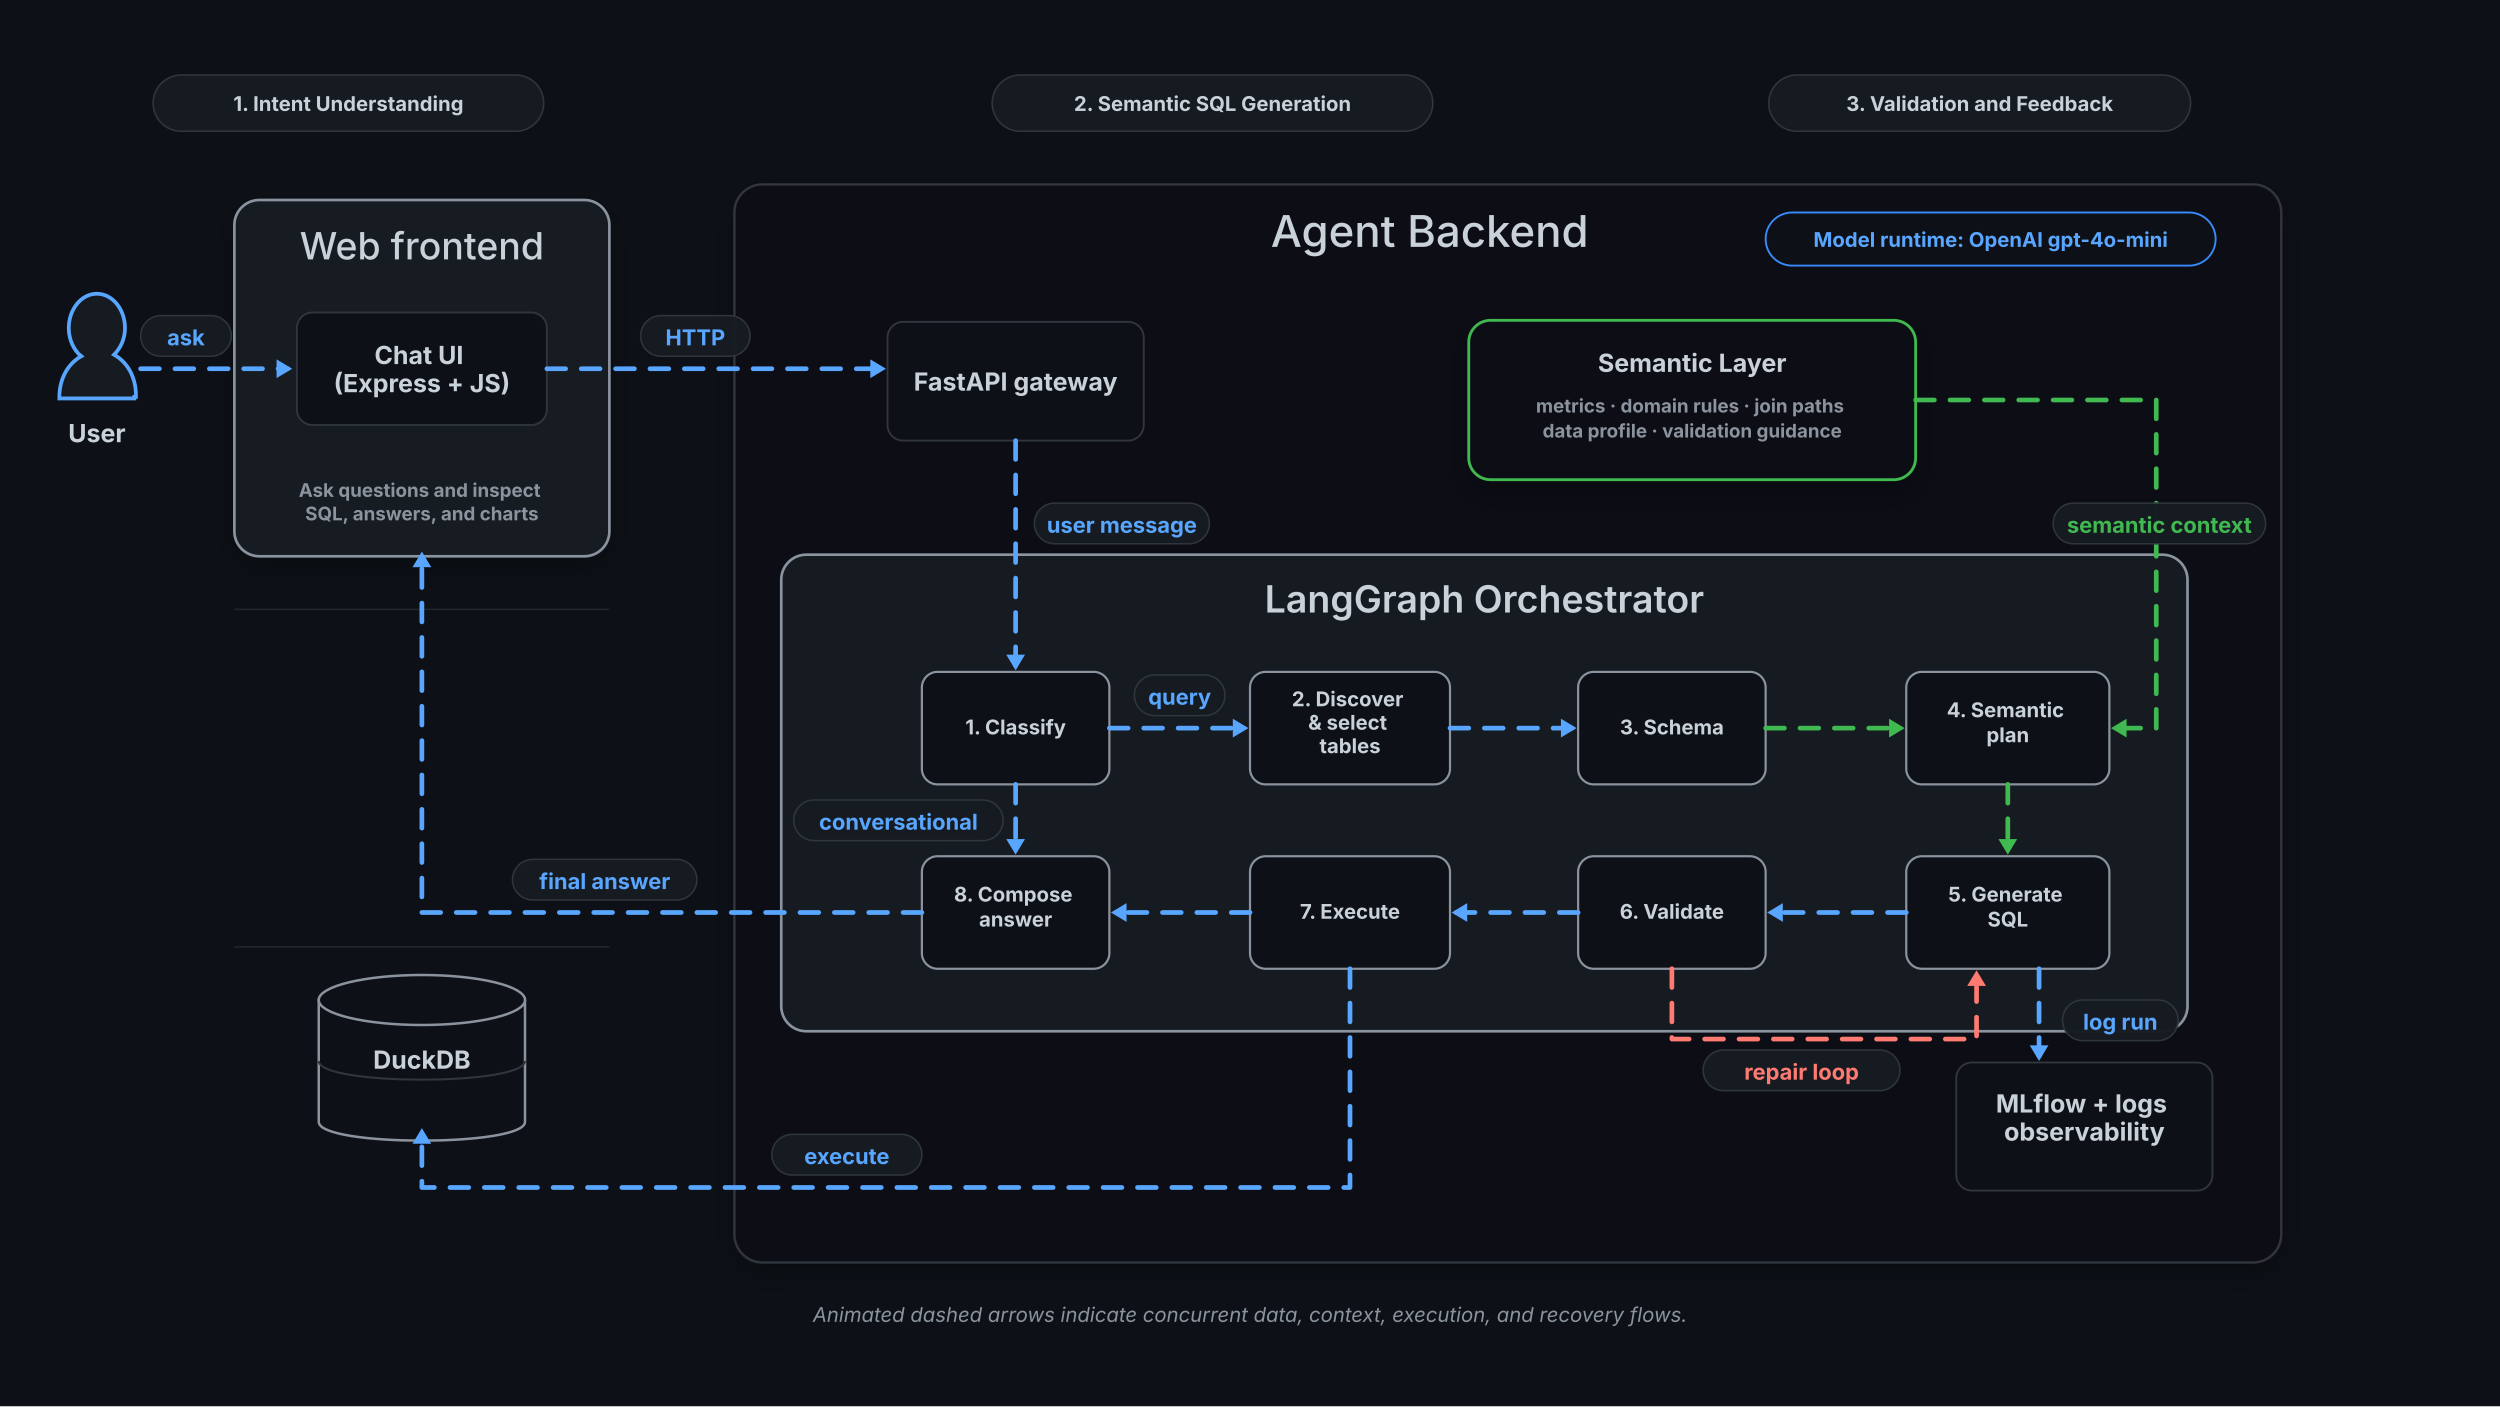
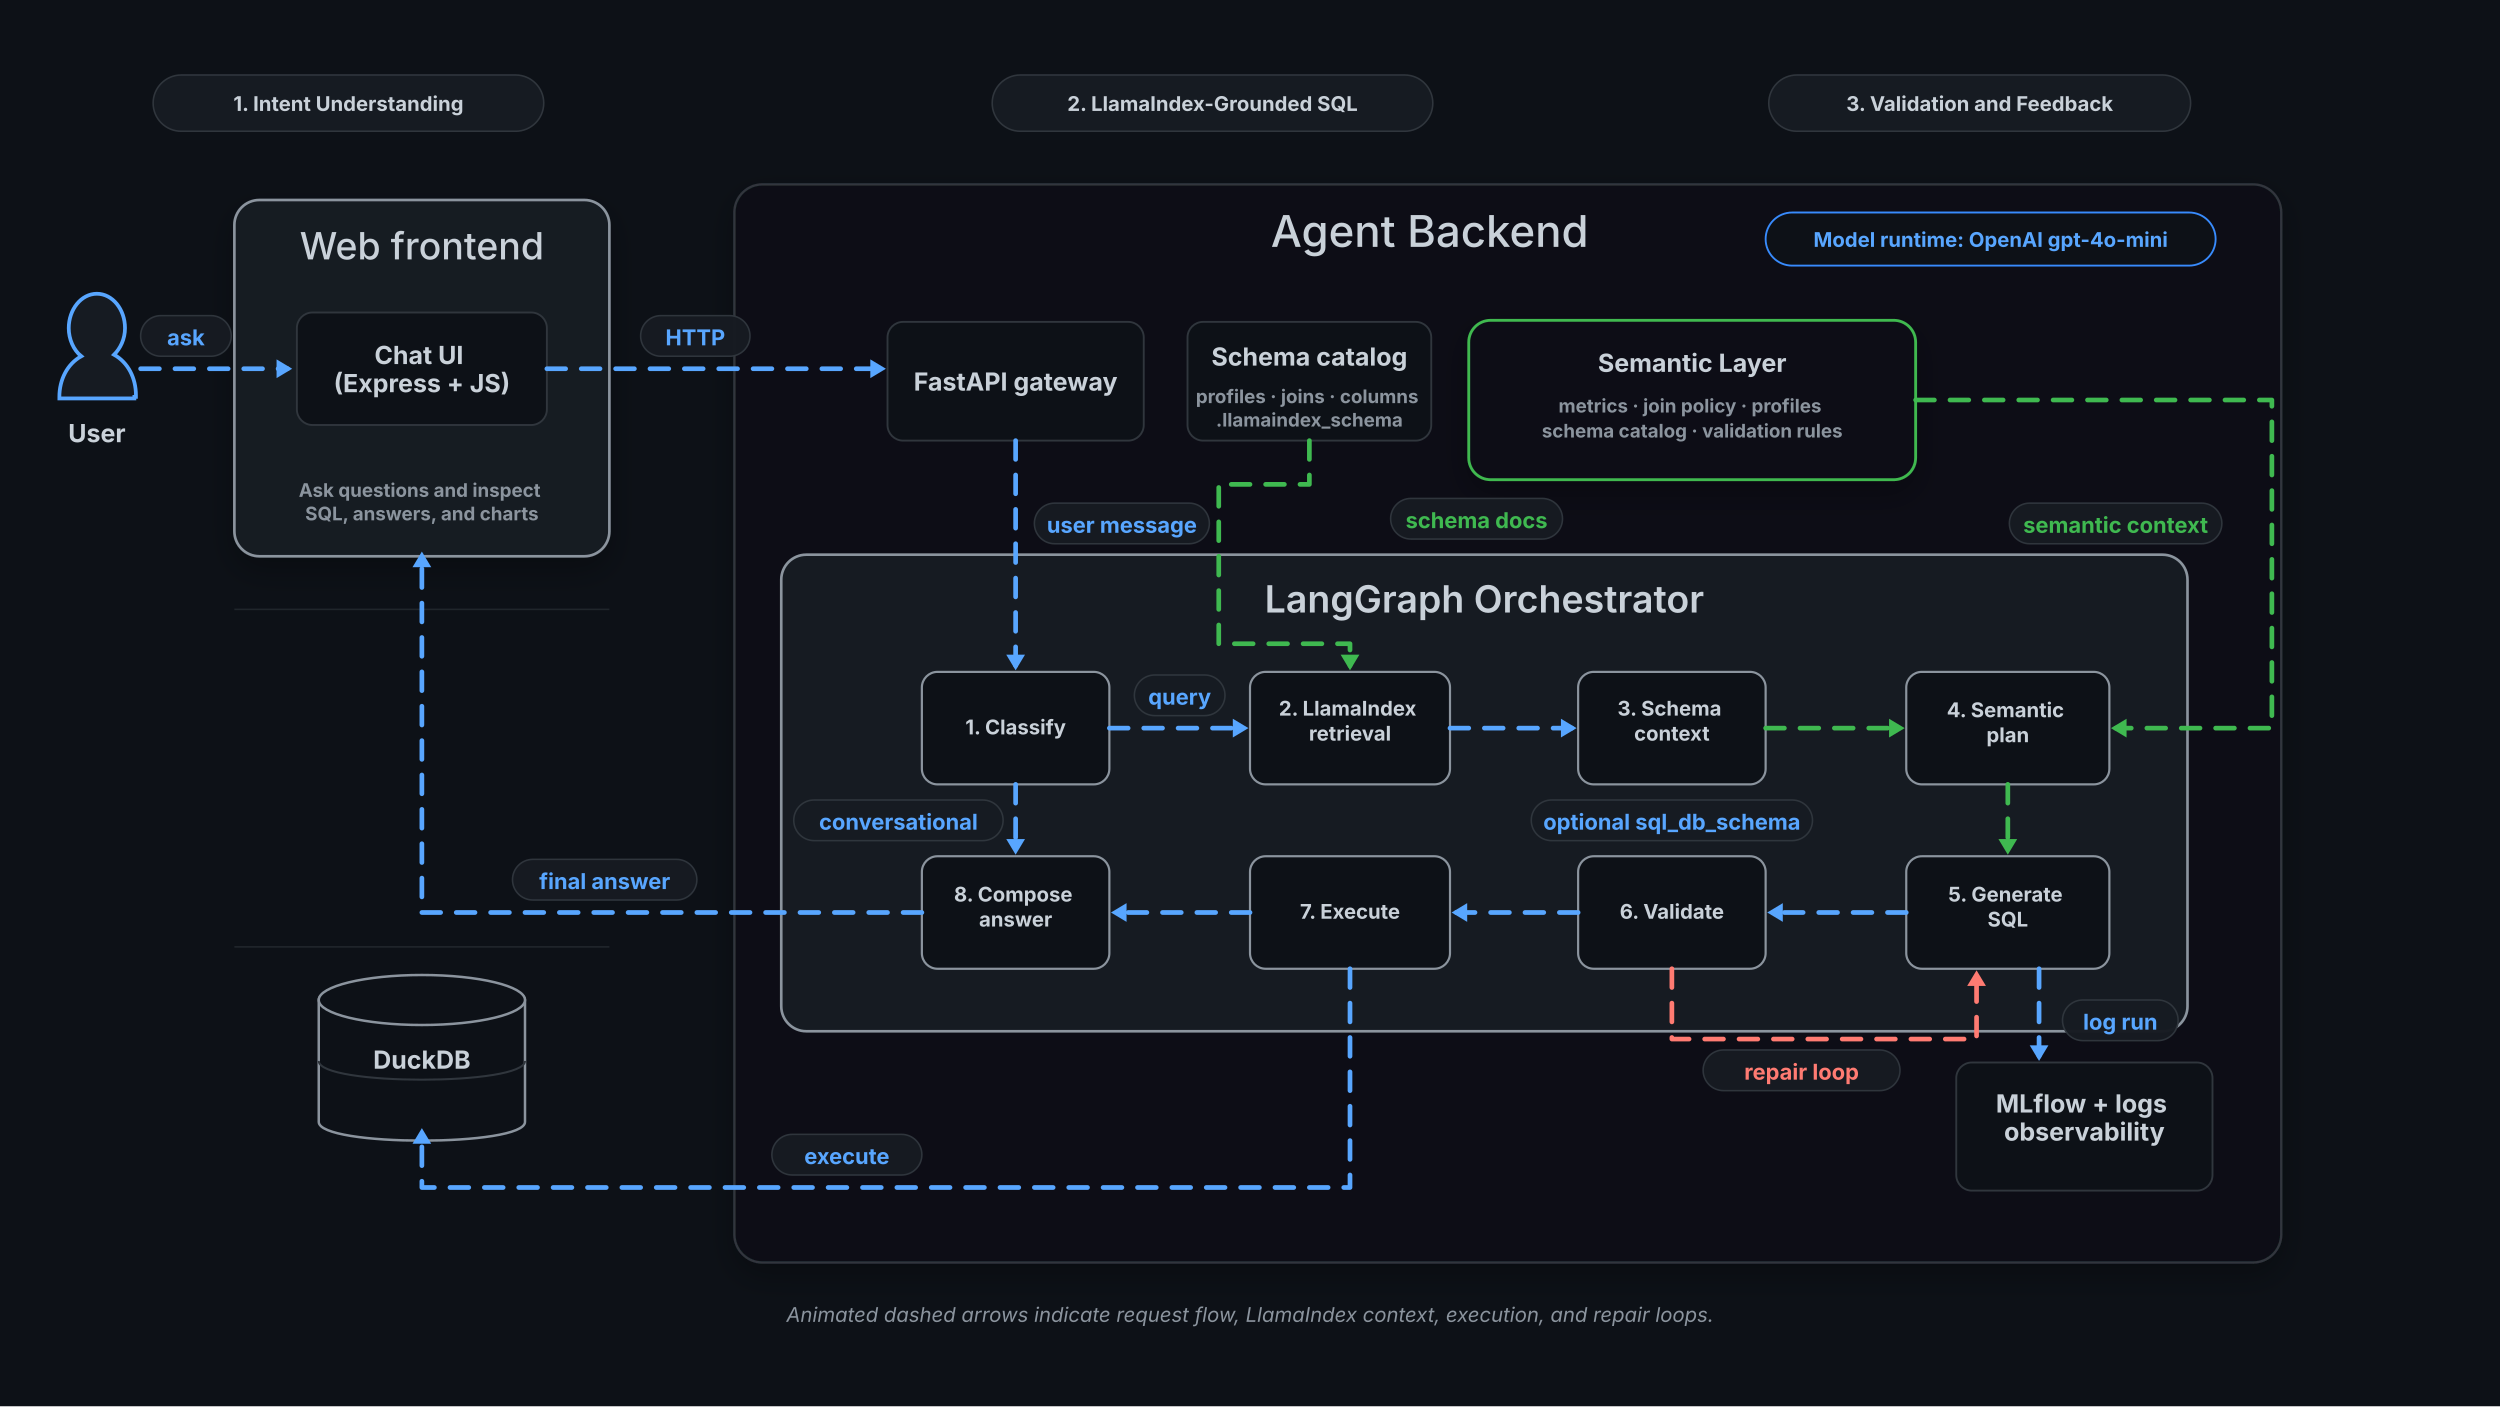
<svg xmlns="http://www.w3.org/2000/svg" width="1600" height="900" viewBox="0 0 1600 900" role="img" aria-labelledby="title desc">
  <defs>
    <marker id="arrow-blue" markerWidth="10" markerHeight="12" refX="7" refY="6" viewBox="0 0 10 12" orient="auto" markerUnits="userSpaceOnUse">
      <polygon points="0,0 10,6 0,12" fill="#58a6ff" />
    </marker>
    <marker id="arrow-green" markerWidth="10" markerHeight="12" refX="7" refY="6" viewBox="0 0 10 12" orient="auto" markerUnits="userSpaceOnUse">
      <polygon points="0,0 10,6 0,12" fill="#3fb950" />
    </marker>
    <marker id="arrow-orange" markerWidth="10" markerHeight="12" refX="7" refY="6" viewBox="0 0 10 12" orient="auto" markerUnits="userSpaceOnUse">
      <polygon points="0,0 10,6 0,12" fill="#ff7b72" />
    </marker>
    <filter id="shadow" x="-15%" y="-25%" width="130%" height="160%">
      <feDropShadow dx="0" dy="8" stdDeviation="10" flood-color="#010409" flood-opacity="0.28" />
    </filter>
    <style>
      .bg { fill: #0d1117; }
      .surface { fill: #161b22; stroke: #8b949e; stroke-width: 1.7; }
      .backend { fill: #0d1117; stroke: #30363d; stroke-width: 1.5; }
      .orch-box { fill: #161b22; stroke: #8b949e; stroke-width: 1.7; }
      .card { fill: #0d1117; stroke: #30363d; stroke-width: 1.2; }
      .step { fill: #0d1117; stroke: #8b949e; stroke-width: 1.4; }
      .semantic { fill: #0d1117; stroke: #3fb950; stroke-width: 1.8; }
      .service { fill: #0d1117; stroke: #30363d; stroke-width: 1.2; }
      .runtime-badge { fill: #0d1117; stroke: #388bfd; stroke-width: 1.2; }
      .database { fill: #0d1117; stroke: #8b949e; stroke-width: 1.6; }
      .phase-blue { fill: #161b22; stroke: #30363d; stroke-width: 1; }
      .phase-green { fill: #161b22; stroke: #30363d; stroke-width: 1; }
      .phase-orange { fill: #161b22; stroke: #30363d; stroke-width: 1; }
      .label-pill { fill: #161b22; stroke: #30363d; stroke-width: 1; opacity: .98; }
      .title { fill: #c9d1d9; font: 500 28px Inter, Arial, sans-serif; text-anchor: middle; }
      .surface-title { fill: #c9d1d9; font: 500 24px Inter, Arial, sans-serif; text-anchor: middle; }
      .orch-title { fill: #c9d1d9; font: 600 24px Inter, Arial, sans-serif; text-anchor: middle; }
      .label { fill: #c9d1d9; font: 700 16px Inter, Arial, sans-serif; text-anchor: middle; }
      .label-small { fill: #c9d1d9; font: 700 13px Inter, Arial, sans-serif; text-anchor: middle; }
      .caption { fill: #8b949e; font: 700 12px Inter, Arial, sans-serif; text-anchor: middle; }
      .green-label { fill: #3fb950; font: 700 14px Inter, Arial, sans-serif; text-anchor: middle; }
      .runtime-label { fill: #58a6ff; font: 700 13px Inter, Arial, sans-serif; text-anchor: middle; }
      .badge-label { fill: #7ee787; font: 800 10px Inter, Arial, sans-serif; text-anchor: middle; }
      .blue-label { fill: #58a6ff; font: 700 14px Inter, Arial, sans-serif; text-anchor: middle; }
      .orange-label { fill: #ff7b72; font: 700 14px Inter, Arial, sans-serif; text-anchor: middle; }
      .phase-label { fill: #c9d1d9; font: 700 13px Inter, Arial, sans-serif; text-anchor: middle; }
      .muted-label { fill: #8b949e; font: italic 13px Inter, Arial, sans-serif; text-anchor: middle; }
      .person { fill: #161b22; stroke: #58a6ff; stroke-width: 2.4; }
      .flow-blue {
        fill: none;
        stroke: #58a6ff;
        stroke-width: 3;
        stroke-linecap: round;
        stroke-linejoin: round;
        stroke-dasharray: 12 10;
        marker-end: url(#arrow-blue);
        animation: flowDash 1.4s linear infinite;
      }
      .flow-green {
        fill: none;
        stroke: #3fb950;
        stroke-width: 3;
        stroke-linecap: round;
        stroke-linejoin: round;
        stroke-dasharray: 12 10;
        marker-end: url(#arrow-green);
        animation: flowDash 1.4s linear infinite;
      }
      .flow-orange {
        fill: none;
        stroke: #ff7b72;
        stroke-width: 3;
        stroke-linecap: round;
        stroke-linejoin: round;
        stroke-dasharray: 12 10;
        marker-end: url(#arrow-orange);
        animation: flowDash 1.4s linear infinite;
      }
      .plain-line {
        fill: none;
        stroke: #30363d;
        stroke-width: 1.3;
      }
      .grid-line {
        fill: none;
        stroke: #30363d;
        stroke-width: 1;
        opacity: .55;
      }
      @keyframes flowDash {
        from { stroke-dashoffset: 44; }
        to { stroke-dashoffset: 0; }
      }
    </style>
  </defs>
  <rect class="bg" width="1600" height="900" />
  <g id="style-adornment-research-dark">
    <path class="grid-line" d="M470 188 H1460 M470 332 H1460 M470 664 H1460" />
    <path class="grid-line" d="M150 390 H390 M150 606 H390" />
  </g>
  <g id="phase-guide">
    <rect class="phase-blue" x="98" y="48" width="250" height="36" rx="18" />
    <text class="phase-label" x="223" y="71">1. Intent Understanding</text>
    <rect class="phase-green" x="635" y="48" width="282" height="36" rx="18" />
-     <text class="phase-label" x="776" y="71">2. Semantic SQL Generation</text>
+     <text class="phase-label" x="776" y="71">2. LlamaIndex-Grounded SQL</text>
    <rect class="phase-orange" x="1132" y="48" width="270" height="36" rx="18" />
    <text class="phase-label" x="1267" y="71">3. Validation and Feedback</text>
  </g>
  <g id="surface">
    <path class="person" d="M 86 255 H 38 V 254 C 38 243 43 233 52 228 C 47 224 44 217 44 210 C 44 198 52 188 62 188 C 72 188 80 198 80 210 C 80 217 77 223 73 227 C 82 232 87 242 87 253 V 254 H 86 Z" />
    <text class="label" x="62" y="283">User</text>
    <rect class="surface" x="150" y="128" width="240" height="228" rx="16" filter="url(#shadow)" />
    <text class="surface-title" x="270" y="166">Web frontend</text>
    <rect class="card" x="190" y="200" width="160" height="72" rx="10" />
    <text class="label" x="270" y="233">
      <tspan x="270" dy="0">Chat UI</tspan>
      <tspan x="270" dy="18">(Express + JS)</tspan>
    </text>
    <text class="caption" x="270" y="318">
      <tspan x="270" dy="0">Ask questions and inspect</tspan>
      <tspan x="270" dy="15">SQL, answers, and charts</tspan>
    </text>
  </g>
  <g id="backend">
    <rect class="backend" x="470" y="118" width="990" height="690" rx="18" filter="url(#shadow)" />
    <text class="title" x="915" y="158">Agent Backend</text>
    <rect class="runtime-badge" x="1130" y="136" width="288" height="34" rx="17" />
    <text class="runtime-label" x="1274" y="158">Model runtime: OpenAI gpt-4o-mini</text>
    <rect class="card" x="568" y="206" width="164" height="76" rx="10" />
    <text class="label" x="650" y="250">FastAPI gateway</text>
+     <rect class="service" x="760" y="206" width="156" height="76" rx="10" />
+     <text class="label" x="838" y="234">Schema catalog</text>
+     <text class="caption" x="838" y="258">
+       <tspan x="838" dy="0">profiles · joins · columns</tspan>
+       <tspan x="838" dy="15">.llamaindex_schema</tspan>
+     </text>
    <rect class="orch-box" x="500" y="355" width="900" height="305" rx="16" />
    <text class="orch-title" x="950" y="392">LangGraph Orchestrator</text>
    <rect class="step" x="590" y="430" width="120" height="72" rx="10" />
    <text class="label-small" x="650" y="470">1. Classify</text>
    <rect class="step" x="800" y="430" width="128" height="72" rx="10" />
-     <text class="label-small" x="864" y="452">
-       <tspan x="864" dy="0">2. Discover</tspan>
-       <tspan x="864" dy="15">&amp; select</tspan>
-       <tspan x="864" dy="15">tables</tspan>
+     <text class="label-small" x="864" y="458">
+       <tspan x="864" dy="0">2. LlamaIndex</tspan>
+       <tspan x="864" dy="16">retrieval</tspan>
    </text>
    <rect class="step" x="1010" y="430" width="120" height="72" rx="10" />
-     <text class="label-small" x="1070" y="470">3. Schema</text>
+     <text class="label-small" x="1070" y="458">
+       <tspan x="1070" dy="0">3. Schema</tspan>
+       <tspan x="1070" dy="16">context</tspan>
+     </text>
+     <rect class="label-pill" x="980" y="512" width="180" height="26" rx="13" />
+     <text class="blue-label" x="1070" y="531">optional sql_db_schema</text>
    <rect class="step" x="1220" y="430" width="130" height="72" rx="10" />
    <text class="label-small" x="1285" y="459">
      <tspan x="1285" dy="0">4. Semantic</tspan>
      <tspan x="1285" dy="16">plan</tspan>
    </text>
    <rect class="step" x="1220" y="548" width="130" height="72" rx="10" />
    <text class="label-small" x="1285" y="577">
      <tspan x="1285" dy="0">5. Generate</tspan>
      <tspan x="1285" dy="16">SQL</tspan>
    </text>
    <rect class="step" x="1010" y="548" width="120" height="72" rx="10" />
    <text class="label-small" x="1070" y="588">6. Validate</text>
    <rect class="step" x="800" y="548" width="128" height="72" rx="10" />
    <text class="label-small" x="864" y="588">7. Execute</text>
    <rect class="step" x="590" y="548" width="120" height="72" rx="10" />
    <text class="label-small" x="650" y="577">
      <tspan x="650" dy="0">8. Compose</tspan>
      <tspan x="650" dy="16">answer</tspan>
    </text>
  </g>
  <g id="semantic-layer">
    <rect class="semantic" x="940" y="205" width="286" height="102" rx="14" filter="url(#shadow)" />
    <text class="label" x="1083" y="238">Semantic Layer</text>
    <text class="caption" x="1083" y="264">
-       <tspan x="1083" dy="0">metrics · domain rules · join paths</tspan>
-       <tspan x="1083" dy="16">data profile · validation guidance</tspan>
+       <tspan x="1083" dy="0">metrics · join policy · profiles</tspan>
+       <tspan x="1083" dy="16">schema catalog · validation rules</tspan>
    </text>
  </g>
  <g id="services">
    <rect class="service" x="1252" y="680" width="164" height="82" rx="10" />
    <text class="label" x="1334" y="712">
      <tspan x="1334" dy="0">MLflow + logs</tspan>
      <tspan x="1334" dy="18">observability</tspan>
    </text>
  </g>
  <g id="database">
    <path class="database" d="M 204 640 C 204 624 336 624 336 640 V 718 C 336 734 204 734 204 718 Z" />
    <ellipse class="database" cx="270" cy="640" rx="66" ry="16" />
    <path class="plain-line" d="M 204 679 C 204 695 336 695 336 679" />
    <text class="label" x="270" y="684">DuckDB</text>
  </g>
  <g id="connections">
    <path class="flow-blue" d="M90 236 H184" />
    <rect class="label-pill" x="90" y="202" width="58" height="26" rx="13" />
    <text class="blue-label" x="119" y="221">ask</text>
    <path class="flow-blue" d="M350 236 H564" />
    <rect class="label-pill" x="410" y="202" width="70" height="26" rx="13" />
    <text class="blue-label" x="445" y="221">HTTP</text>
    <path class="flow-blue" d="M650 282 V426" />
    <rect class="label-pill" x="662" y="322" width="112" height="26" rx="13" />
    <text class="blue-label" x="718" y="341">user message</text>
    <path class="flow-blue" d="M710 466 H796" />
    <rect class="label-pill" x="726" y="432" width="58" height="26" rx="13" />
    <text class="blue-label" x="755" y="451">query</text>
    <path class="flow-blue" d="M650 502 V544" />
    <rect class="label-pill" x="508" y="512" width="134" height="26" rx="13" />
    <text class="blue-label" x="575" y="531">conversational</text>
+     <path class="flow-green" d="M838 282 V310 H780 V412 H864 V426" />
+     <rect class="label-pill" x="890" y="319" width="110" height="26" rx="13" />
+     <text class="green-label" x="945" y="338">schema docs</text>
    <path class="flow-blue" d="M928 466 H1006" />
    <path class="flow-green" d="M1130 466 H1216" />
    <path class="flow-green" d="M1285 502 V544" />
    <path class="flow-blue" d="M1220 584 H1134" />
    <path class="flow-blue" d="M1010 584 H932" />
    <path class="flow-blue" d="M800 584 H714" />
-     <path class="flow-green" d="M1226 256 H1380 V466 H1354" />
-     <rect class="label-pill" x="1314" y="322" width="136" height="26" rx="13" />
-     <text class="green-label" x="1382" y="341">semantic context</text>
+     <path class="flow-green" d="M1226 256 H1454 V466 H1354" />
+     <rect class="label-pill" x="1286" y="322" width="136" height="26" rx="13" />
+     <text class="green-label" x="1354" y="341">semantic context</text>
    <path class="flow-blue" d="M864 620 V760 H270 V725" />
    <rect class="label-pill" x="494" y="726" width="96" height="26" rx="13" />
    <text class="blue-label" x="542" y="745">execute</text>
    <path class="flow-blue" d="M590 584 H270 V356" />
    <rect class="label-pill" x="328" y="550" width="118" height="26" rx="13" />
    <text class="blue-label" x="387" y="569">final answer</text>
    <path class="flow-blue" d="M1305 620 V676" />
    <rect class="label-pill" x="1320" y="640" width="74" height="26" rx="13" />
    <text class="blue-label" x="1357" y="659">log run</text>
    <path class="flow-orange" d="M1070 620 V665 H1265 V624" />
    <rect class="label-pill" x="1090" y="672" width="126" height="26" rx="13" />
    <text class="orange-label" x="1153" y="691">repair loop</text>
  </g>
-   <text class="muted-label" x="800" y="846">Animated dashed arrows indicate concurrent data, context, execution, and recovery flows.</text>
+   <text class="muted-label" x="800" y="846">Animated dashed arrows indicate request flow, LlamaIndex context, execution, and repair loops.</text>
</svg>
